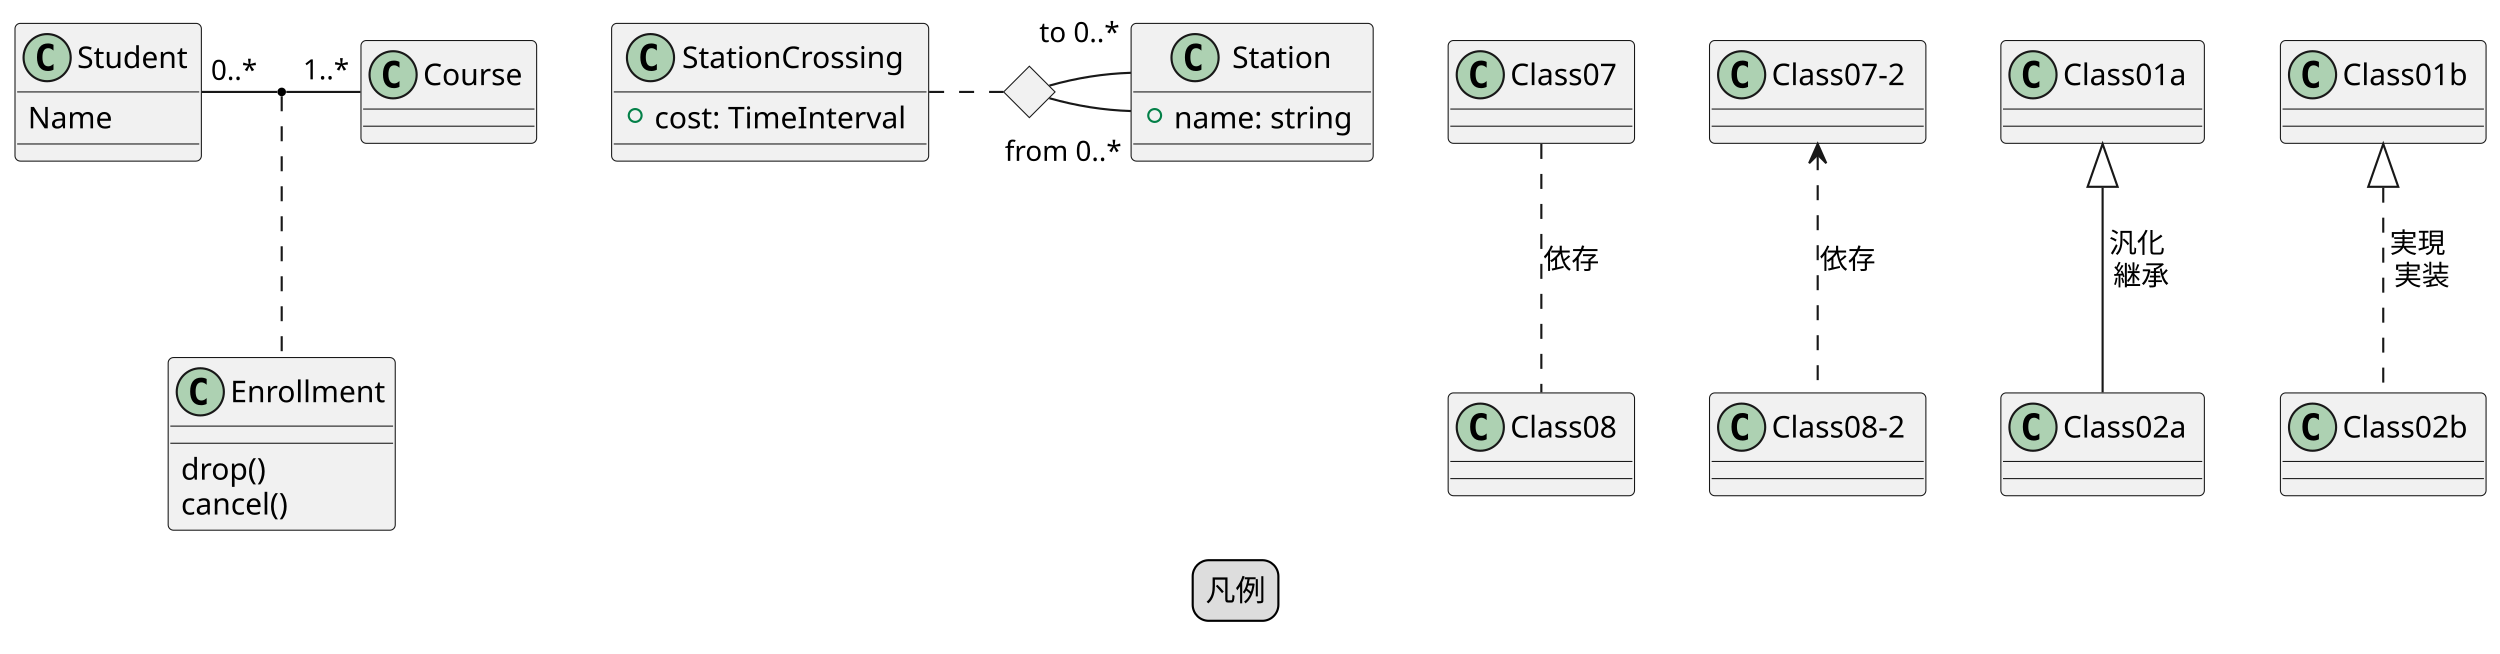
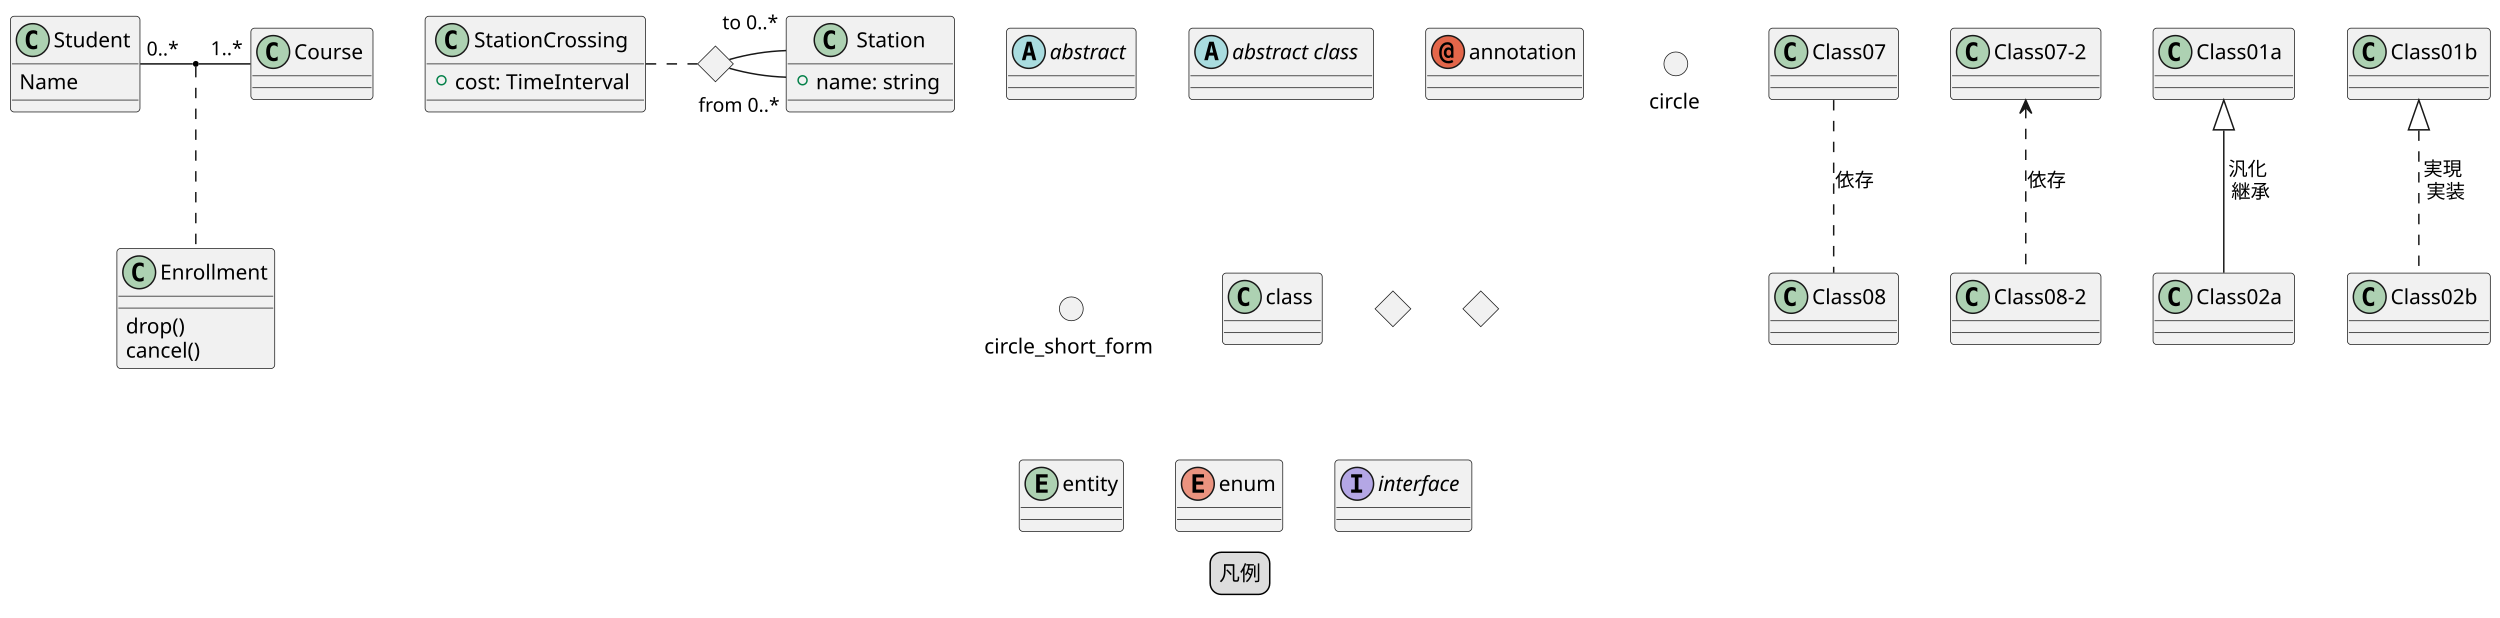
- <svg xmlns="http://www.w3.org/2000/svg" contentStyleType="text/css" height="305px" preserveAspectRatio="none" style="width:1167px;height:305px;background:#FFFFFF;" version="1.1" viewBox="0 0 1167 305" width="1167px" zoomAndPan="magnify">
+ <svg xmlns="http://www.w3.org/2000/svg" contentStyleType="text/css" height="415px" preserveAspectRatio="none" style="width:1679px;height:415px;background:#FFFFFF;" version="1.1" viewBox="0 0 1679 415" width="1679px" zoomAndPan="magnify">
  <defs />
  <g>
-     <g id="elem_Class07">
-       <rect fill="#F1F1F1" height="48" id="Class07" rx="2.5" ry="2.5" style="stroke:#181818;stroke-width:0.5;" width="87" x="676" y="18.909" />
-       <ellipse cx="691" cy="34.909" fill="#ADD1B2" rx="11" ry="11" style="stroke:#181818;stroke-width:1.0;" />
-       <path d="M693.969,40.55 Q693.391,40.847 692.75,40.987 Q692.109,41.144 691.406,41.144 Q688.906,41.144 687.578,39.503 Q686.266,37.847 686.266,34.722 Q686.266,31.597 687.578,29.941 Q688.906,28.284 691.406,28.284 Q692.109,28.284 692.75,28.441 Q693.406,28.597 693.969,28.894 L693.969,31.613 Q693.344,31.034 692.75,30.769 Q692.156,30.488 691.531,30.488 Q690.188,30.488 689.5,31.566 Q688.812,32.628 688.812,34.722 Q688.812,36.816 689.5,37.894 Q690.188,38.956 691.531,38.956 Q692.156,38.956 692.75,38.691 Q693.344,38.409 693.969,37.831 L693.969,40.55 Z " fill="#000000" />
-       <text fill="#000000" font-family="sans-serif" font-size="14" lengthAdjust="spacing" textLength="55" x="705" y="39.756">Class07</text>
+     <g id="elem_abstract">
+       <rect codeLine="5" fill="#F1F1F1" height="48" id="abstract" rx="2.5" ry="2.5" style="stroke:#181818;stroke-width:0.5;" width="87" x="676" y="18.909" />
+       <ellipse cx="691" cy="34.909" fill="#A9DCDF" rx="11" ry="11" style="stroke:#181818;stroke-width:1.0;" />
+       <path d="M691.109,30.253 L689.953,35.331 L692.281,35.331 L691.109,30.253 Z M689.625,28.019 L692.609,28.019 L695.969,40.409 L693.516,40.409 L692.75,37.347 L689.469,37.347 L688.719,40.409 L686.281,40.409 L689.625,28.019 Z " fill="#000000" />
+       <text fill="#000000" font-family="sans-serif" font-size="14" font-style="italic" lengthAdjust="spacing" textLength="55" x="705" y="39.756">abstract</text>
      <line style="stroke:#181818;stroke-width:0.5;" x1="677" x2="762" y1="50.909" y2="50.909" />
      <line style="stroke:#181818;stroke-width:0.5;" x1="677" x2="762" y1="58.909" y2="58.909" />
    </g>
+     <g id="elem_abstract class">
+       <rect codeLine="6" fill="#F1F1F1" height="48" id="abstract class" rx="2.5" ry="2.5" style="stroke:#181818;stroke-width:0.5;" width="124" x="798.5" y="18.909" />
+       <ellipse cx="813.5" cy="34.909" fill="#A9DCDF" rx="11" ry="11" style="stroke:#181818;stroke-width:1.0;" />
+       <path d="M813.609,30.253 L812.453,35.331 L814.781,35.331 L813.609,30.253 Z M812.125,28.019 L815.109,28.019 L818.469,40.409 L816.016,40.409 L815.25,37.347 L811.969,37.347 L811.219,40.409 L808.781,40.409 L812.125,28.019 Z " fill="#000000" />
+       <text fill="#000000" font-family="sans-serif" font-size="14" font-style="italic" lengthAdjust="spacing" textLength="92" x="827.5" y="39.756">abstract class</text>
+       <line style="stroke:#181818;stroke-width:0.5;" x1="799.5" x2="921.5" y1="50.909" y2="50.909" />
+       <line style="stroke:#181818;stroke-width:0.5;" x1="799.5" x2="921.5" y1="58.909" y2="58.909" />
+     </g>
+     <g id="elem_annotation">
+       <rect codeLine="7" fill="#F1F1F1" height="48" id="annotation" rx="2.5" ry="2.5" style="stroke:#181818;stroke-width:0.5;" width="106" x="957.5" y="18.909" />
+       <ellipse cx="972.5" cy="34.909" fill="#E3664A" rx="11" ry="11" style="stroke:#181818;stroke-width:1.0;" />
+       <path d="M974.578,35.378 Q974.578,34.441 974.156,33.909 Q973.734,33.378 972.984,33.378 Q972.25,33.378 971.828,33.909 Q971.422,34.441 971.422,35.378 Q971.422,36.331 971.828,36.862 Q972.25,37.394 972.984,37.394 Q973.734,37.394 974.156,36.862 Q974.578,36.331 974.578,35.378 Z M976.125,38.784 L974.5,38.784 L974.5,38.112 Q974.172,38.55 973.75,38.753 Q973.328,38.956 972.719,38.956 Q971.359,38.956 970.531,37.987 Q969.703,37.003 969.703,35.378 Q969.703,33.784 970.531,32.816 Q971.359,31.831 972.719,31.831 Q973.312,31.831 973.766,32.034 Q974.219,32.237 974.5,32.628 L974.5,32.284 Q974.5,31.159 973.875,30.55 Q973.25,29.925 972.109,29.925 Q970.391,29.925 969.297,31.456 Q968.203,32.972 968.203,35.409 Q968.203,37.956 969.453,39.456 Q970.719,40.956 972.828,40.956 Q973.484,40.956 974.109,40.769 Q974.734,40.581 975.312,40.191 L976.078,41.644 Q975.406,42.097 974.609,42.316 Q973.812,42.55 972.906,42.55 Q970,42.55 968.266,40.612 Q966.547,38.691 966.547,35.409 Q966.547,32.191 968.094,30.269 Q969.656,28.331 972.219,28.331 Q974.016,28.331 975.062,29.425 Q976.125,30.519 976.125,32.394 L976.125,38.784 Z " fill="#000000" />
+       <text fill="#000000" font-family="sans-serif" font-size="14" lengthAdjust="spacing" textLength="74" x="986.5" y="39.756">annotation</text>
+       <line style="stroke:#181818;stroke-width:0.5;" x1="958.5" x2="1062.5" y1="50.909" y2="50.909" />
+       <line style="stroke:#181818;stroke-width:0.5;" x1="958.5" x2="1062.5" y1="58.909" y2="58.909" />
+     </g>
+     <g id="elem_circle">
+       <ellipse cx="1125.5" cy="42.909" fill="#F1F1F1" rx="8" ry="8" style="stroke:#181818;stroke-width:0.5;" />
+       <text fill="#000000" font-family="sans-serif" font-size="14" lengthAdjust="spacing" textLength="36" x="1107.5" y="72.904">circle</text>
+     </g>
+     <g id="elem_circle_short_form">
+       <ellipse cx="719.5" cy="207.409" fill="#F1F1F1" rx="8" ry="8" style="stroke:#181818;stroke-width:0.5;" />
+       <text fill="#000000" font-family="sans-serif" font-size="14" lengthAdjust="spacing" textLength="117" x="661" y="237.405">circle_short_form</text>
+     </g>
+     <g id="elem_class">
+       <rect codeLine="10" fill="#F1F1F1" height="48" id="class" rx="2.5" ry="2.5" style="stroke:#181818;stroke-width:0.5;" width="67" x="821" y="183.409" />
+       <ellipse cx="836" cy="199.409" fill="#ADD1B2" rx="11" ry="11" style="stroke:#181818;stroke-width:1.0;" />
+       <path d="M838.969,205.05 Q838.391,205.347 837.75,205.488 Q837.109,205.644 836.406,205.644 Q833.906,205.644 832.578,204.003 Q831.266,202.347 831.266,199.222 Q831.266,196.097 832.578,194.441 Q833.906,192.784 836.406,192.784 Q837.109,192.784 837.75,192.941 Q838.406,193.097 838.969,193.394 L838.969,196.113 Q838.344,195.534 837.75,195.269 Q837.156,194.988 836.531,194.988 Q835.188,194.988 834.5,196.066 Q833.812,197.128 833.812,199.222 Q833.812,201.316 834.5,202.394 Q835.188,203.456 836.531,203.456 Q837.156,203.456 837.75,203.191 Q838.344,202.909 838.969,202.331 L838.969,205.05 Z " fill="#000000" />
+       <text fill="#000000" font-family="sans-serif" font-size="14" lengthAdjust="spacing" textLength="35" x="850" y="204.256">class</text>
+       <line style="stroke:#181818;stroke-width:0.5;" x1="822" x2="887" y1="215.409" y2="215.409" />
+       <line style="stroke:#181818;stroke-width:0.5;" x1="822" x2="887" y1="223.409" y2="223.409" />
+     </g>
+     <g id="elem_diamond">
+       <polygon fill="#F1F1F1" points="935.5,195.409,947.5,207.409,935.5,219.409,923.5,207.409,935.5,195.409" style="stroke:#181818;stroke-width:0.5;" />
+     </g>
+     <polygon fill="#F1F1F1" points="994.5,195.409,1006.5,207.409,994.5,219.409,982.5,207.409,994.5,195.409" style="stroke:#181818;stroke-width:0.5;" />
+     <g id="elem_entity">
+       <rect codeLine="13" fill="#F1F1F1" height="48" id="entity" rx="2.5" ry="2.5" style="stroke:#181818;stroke-width:0.5;" width="70" x="684.5" y="308.909" />
+       <ellipse cx="699.5" cy="324.909" fill="#ADD1B2" rx="11" ry="11" style="stroke:#181818;stroke-width:1.0;" />
+       <path d="M703.609,330.909 L695.891,330.909 L695.891,318.519 L703.609,318.519 L703.609,320.675 L698.344,320.675 L698.344,323.347 L703.109,323.347 L703.109,325.503 L698.344,325.503 L698.344,328.753 L703.609,328.753 L703.609,330.909 Z " fill="#000000" />
+       <text fill="#000000" font-family="sans-serif" font-size="14" lengthAdjust="spacing" textLength="38" x="713.5" y="329.756">entity</text>
+       <line style="stroke:#181818;stroke-width:0.5;" x1="685.5" x2="753.5" y1="340.909" y2="340.909" />
+       <line style="stroke:#181818;stroke-width:0.5;" x1="685.5" x2="753.5" y1="348.909" y2="348.909" />
+     </g>
+     <g id="elem_enum">
+       <rect codeLine="14" fill="#F1F1F1" height="48" id="enum" rx="2.5" ry="2.5" style="stroke:#181818;stroke-width:0.5;" width="72" x="789.5" y="308.909" />
+       <ellipse cx="804.5" cy="324.909" fill="#EB937F" rx="11" ry="11" style="stroke:#181818;stroke-width:1.0;" />
+       <path d="M808.609,330.909 L800.891,330.909 L800.891,318.519 L808.609,318.519 L808.609,320.675 L803.344,320.675 L803.344,323.347 L808.109,323.347 L808.109,325.503 L803.344,325.503 L803.344,328.753 L808.609,328.753 L808.609,330.909 Z " fill="#000000" />
+       <text fill="#000000" font-family="sans-serif" font-size="14" lengthAdjust="spacing" textLength="40" x="818.5" y="329.756">enum</text>
+       <line style="stroke:#181818;stroke-width:0.5;" x1="790.5" x2="860.5" y1="340.909" y2="340.909" />
+       <line style="stroke:#181818;stroke-width:0.5;" x1="790.5" x2="860.5" y1="348.909" y2="348.909" />
+     </g>
+     <g id="elem_interface">
+       <rect codeLine="15" fill="#F1F1F1" height="48" id="interface" rx="2.5" ry="2.5" style="stroke:#181818;stroke-width:0.5;" width="92" x="896.5" y="308.909" />
+       <ellipse cx="911.5" cy="324.909" fill="#B4A7E5" rx="11" ry="11" style="stroke:#181818;stroke-width:1.0;" />
+       <path d="M907.422,320.675 L907.422,318.519 L914.812,318.519 L914.812,320.675 L912.344,320.675 L912.344,328.753 L914.812,328.753 L914.812,330.909 L907.422,330.909 L907.422,328.753 L909.891,328.753 L909.891,320.675 L907.422,320.675 Z " fill="#000000" />
+       <text fill="#000000" font-family="sans-serif" font-size="14" font-style="italic" lengthAdjust="spacing" textLength="60" x="925.5" y="329.756">interface</text>
+       <line style="stroke:#181818;stroke-width:0.5;" x1="897.5" x2="987.5" y1="340.909" y2="340.909" />
+       <line style="stroke:#181818;stroke-width:0.5;" x1="897.5" x2="987.5" y1="348.909" y2="348.909" />
+     </g>
+     <g id="elem_Class07">
+       <rect fill="#F1F1F1" height="48" id="Class07" rx="2.5" ry="2.5" style="stroke:#181818;stroke-width:0.5;" width="87" x="1188" y="18.909" />
+       <ellipse cx="1203" cy="34.909" fill="#ADD1B2" rx="11" ry="11" style="stroke:#181818;stroke-width:1.0;" />
+       <path d="M1205.969,40.55 Q1205.391,40.847 1204.75,40.987 Q1204.109,41.144 1203.406,41.144 Q1200.906,41.144 1199.578,39.503 Q1198.266,37.847 1198.266,34.722 Q1198.266,31.597 1199.578,29.941 Q1200.906,28.284 1203.406,28.284 Q1204.109,28.284 1204.75,28.441 Q1205.406,28.597 1205.969,28.894 L1205.969,31.613 Q1205.344,31.034 1204.75,30.769 Q1204.156,30.488 1203.531,30.488 Q1202.188,30.488 1201.5,31.566 Q1200.812,32.628 1200.812,34.722 Q1200.812,36.816 1201.5,37.894 Q1202.188,38.956 1203.531,38.956 Q1204.156,38.956 1204.75,38.691 Q1205.344,38.409 1205.969,37.831 L1205.969,40.55 Z " fill="#000000" />
+       <text fill="#000000" font-family="sans-serif" font-size="14" lengthAdjust="spacing" textLength="55" x="1217" y="39.756">Class07</text>
+       <line style="stroke:#181818;stroke-width:0.5;" x1="1189" x2="1274" y1="50.909" y2="50.909" />
+       <line style="stroke:#181818;stroke-width:0.5;" x1="1189" x2="1274" y1="58.909" y2="58.909" />
+     </g>
    <g id="elem_Class08">
-       <rect fill="#F1F1F1" height="48" id="Class08" rx="2.5" ry="2.5" style="stroke:#181818;stroke-width:0.5;" width="87" x="676" y="183.409" />
-       <ellipse cx="691" cy="199.409" fill="#ADD1B2" rx="11" ry="11" style="stroke:#181818;stroke-width:1.0;" />
-       <path d="M693.969,205.05 Q693.391,205.347 692.75,205.488 Q692.109,205.644 691.406,205.644 Q688.906,205.644 687.578,204.003 Q686.266,202.347 686.266,199.222 Q686.266,196.097 687.578,194.441 Q688.906,192.784 691.406,192.784 Q692.109,192.784 692.75,192.941 Q693.406,193.097 693.969,193.394 L693.969,196.113 Q693.344,195.534 692.75,195.269 Q692.156,194.988 691.531,194.988 Q690.188,194.988 689.5,196.066 Q688.812,197.128 688.812,199.222 Q688.812,201.316 689.5,202.394 Q690.188,203.456 691.531,203.456 Q692.156,203.456 692.75,203.191 Q693.344,202.909 693.969,202.331 L693.969,205.05 Z " fill="#000000" />
-       <text fill="#000000" font-family="sans-serif" font-size="14" lengthAdjust="spacing" textLength="55" x="705" y="204.256">Class08</text>
-       <line style="stroke:#181818;stroke-width:0.5;" x1="677" x2="762" y1="215.409" y2="215.409" />
-       <line style="stroke:#181818;stroke-width:0.5;" x1="677" x2="762" y1="223.409" y2="223.409" />
+       <rect fill="#F1F1F1" height="48" id="Class08" rx="2.5" ry="2.5" style="stroke:#181818;stroke-width:0.5;" width="87" x="1188" y="183.409" />
+       <ellipse cx="1203" cy="199.409" fill="#ADD1B2" rx="11" ry="11" style="stroke:#181818;stroke-width:1.0;" />
+       <path d="M1205.969,205.05 Q1205.391,205.347 1204.75,205.488 Q1204.109,205.644 1203.406,205.644 Q1200.906,205.644 1199.578,204.003 Q1198.266,202.347 1198.266,199.222 Q1198.266,196.097 1199.578,194.441 Q1200.906,192.784 1203.406,192.784 Q1204.109,192.784 1204.75,192.941 Q1205.406,193.097 1205.969,193.394 L1205.969,196.113 Q1205.344,195.534 1204.75,195.269 Q1204.156,194.988 1203.531,194.988 Q1202.188,194.988 1201.5,196.066 Q1200.812,197.128 1200.812,199.222 Q1200.812,201.316 1201.5,202.394 Q1202.188,203.456 1203.531,203.456 Q1204.156,203.456 1204.75,203.191 Q1205.344,202.909 1205.969,202.331 L1205.969,205.05 Z " fill="#000000" />
+       <text fill="#000000" font-family="sans-serif" font-size="14" lengthAdjust="spacing" textLength="55" x="1217" y="204.256">Class08</text>
+       <line style="stroke:#181818;stroke-width:0.5;" x1="1189" x2="1274" y1="215.409" y2="215.409" />
+       <line style="stroke:#181818;stroke-width:0.5;" x1="1189" x2="1274" y1="223.409" y2="223.409" />
    </g>
    <g id="elem_Class07-2">
-       <rect fill="#F1F1F1" height="48" id="Class07-2" rx="2.5" ry="2.5" style="stroke:#181818;stroke-width:0.5;" width="101" x="798" y="18.909" />
-       <ellipse cx="813" cy="34.909" fill="#ADD1B2" rx="11" ry="11" style="stroke:#181818;stroke-width:1.0;" />
-       <path d="M815.969,40.55 Q815.391,40.847 814.75,40.987 Q814.109,41.144 813.406,41.144 Q810.906,41.144 809.578,39.503 Q808.266,37.847 808.266,34.722 Q808.266,31.597 809.578,29.941 Q810.906,28.284 813.406,28.284 Q814.109,28.284 814.75,28.441 Q815.406,28.597 815.969,28.894 L815.969,31.613 Q815.344,31.034 814.75,30.769 Q814.156,30.488 813.531,30.488 Q812.188,30.488 811.5,31.566 Q810.812,32.628 810.812,34.722 Q810.812,36.816 811.5,37.894 Q812.188,38.956 813.531,38.956 Q814.156,38.956 814.75,38.691 Q815.344,38.409 815.969,37.831 L815.969,40.55 Z " fill="#000000" />
-       <text fill="#000000" font-family="sans-serif" font-size="14" lengthAdjust="spacing" textLength="69" x="827" y="39.756">Class07-2</text>
-       <line style="stroke:#181818;stroke-width:0.5;" x1="799" x2="898" y1="50.909" y2="50.909" />
-       <line style="stroke:#181818;stroke-width:0.5;" x1="799" x2="898" y1="58.909" y2="58.909" />
+       <rect fill="#F1F1F1" height="48" id="Class07-2" rx="2.5" ry="2.5" style="stroke:#181818;stroke-width:0.5;" width="101" x="1310" y="18.909" />
+       <ellipse cx="1325" cy="34.909" fill="#ADD1B2" rx="11" ry="11" style="stroke:#181818;stroke-width:1.0;" />
+       <path d="M1327.969,40.55 Q1327.391,40.847 1326.75,40.987 Q1326.109,41.144 1325.406,41.144 Q1322.906,41.144 1321.578,39.503 Q1320.266,37.847 1320.266,34.722 Q1320.266,31.597 1321.578,29.941 Q1322.906,28.284 1325.406,28.284 Q1326.109,28.284 1326.75,28.441 Q1327.406,28.597 1327.969,28.894 L1327.969,31.613 Q1327.344,31.034 1326.75,30.769 Q1326.156,30.488 1325.531,30.488 Q1324.188,30.488 1323.5,31.566 Q1322.812,32.628 1322.812,34.722 Q1322.812,36.816 1323.5,37.894 Q1324.188,38.956 1325.531,38.956 Q1326.156,38.956 1326.75,38.691 Q1327.344,38.409 1327.969,37.831 L1327.969,40.55 Z " fill="#000000" />
+       <text fill="#000000" font-family="sans-serif" font-size="14" lengthAdjust="spacing" textLength="69" x="1339" y="39.756">Class07-2</text>
+       <line style="stroke:#181818;stroke-width:0.5;" x1="1311" x2="1410" y1="50.909" y2="50.909" />
+       <line style="stroke:#181818;stroke-width:0.5;" x1="1311" x2="1410" y1="58.909" y2="58.909" />
    </g>
    <g id="elem_Class08-2">
-       <rect fill="#F1F1F1" height="48" id="Class08-2" rx="2.5" ry="2.5" style="stroke:#181818;stroke-width:0.5;" width="101" x="798" y="183.409" />
-       <ellipse cx="813" cy="199.409" fill="#ADD1B2" rx="11" ry="11" style="stroke:#181818;stroke-width:1.0;" />
-       <path d="M815.969,205.05 Q815.391,205.347 814.75,205.488 Q814.109,205.644 813.406,205.644 Q810.906,205.644 809.578,204.003 Q808.266,202.347 808.266,199.222 Q808.266,196.097 809.578,194.441 Q810.906,192.784 813.406,192.784 Q814.109,192.784 814.75,192.941 Q815.406,193.097 815.969,193.394 L815.969,196.113 Q815.344,195.534 814.75,195.269 Q814.156,194.988 813.531,194.988 Q812.188,194.988 811.5,196.066 Q810.812,197.128 810.812,199.222 Q810.812,201.316 811.5,202.394 Q812.188,203.456 813.531,203.456 Q814.156,203.456 814.75,203.191 Q815.344,202.909 815.969,202.331 L815.969,205.05 Z " fill="#000000" />
-       <text fill="#000000" font-family="sans-serif" font-size="14" lengthAdjust="spacing" textLength="69" x="827" y="204.256">Class08-2</text>
-       <line style="stroke:#181818;stroke-width:0.5;" x1="799" x2="898" y1="215.409" y2="215.409" />
-       <line style="stroke:#181818;stroke-width:0.5;" x1="799" x2="898" y1="223.409" y2="223.409" />
+       <rect fill="#F1F1F1" height="48" id="Class08-2" rx="2.5" ry="2.5" style="stroke:#181818;stroke-width:0.5;" width="101" x="1310" y="183.409" />
+       <ellipse cx="1325" cy="199.409" fill="#ADD1B2" rx="11" ry="11" style="stroke:#181818;stroke-width:1.0;" />
+       <path d="M1327.969,205.05 Q1327.391,205.347 1326.75,205.488 Q1326.109,205.644 1325.406,205.644 Q1322.906,205.644 1321.578,204.003 Q1320.266,202.347 1320.266,199.222 Q1320.266,196.097 1321.578,194.441 Q1322.906,192.784 1325.406,192.784 Q1326.109,192.784 1326.75,192.941 Q1327.406,193.097 1327.969,193.394 L1327.969,196.113 Q1327.344,195.534 1326.75,195.269 Q1326.156,194.988 1325.531,194.988 Q1324.188,194.988 1323.5,196.066 Q1322.812,197.128 1322.812,199.222 Q1322.812,201.316 1323.5,202.394 Q1324.188,203.456 1325.531,203.456 Q1326.156,203.456 1326.75,203.191 Q1327.344,202.909 1327.969,202.331 L1327.969,205.05 Z " fill="#000000" />
+       <text fill="#000000" font-family="sans-serif" font-size="14" lengthAdjust="spacing" textLength="69" x="1339" y="204.256">Class08-2</text>
+       <line style="stroke:#181818;stroke-width:0.5;" x1="1311" x2="1410" y1="215.409" y2="215.409" />
+       <line style="stroke:#181818;stroke-width:0.5;" x1="1311" x2="1410" y1="223.409" y2="223.409" />
    </g>
    <g id="elem_Class01a">
-       <rect fill="#F1F1F1" height="48" id="Class01a" rx="2.5" ry="2.5" style="stroke:#181818;stroke-width:0.5;" width="95" x="934" y="18.909" />
-       <ellipse cx="949" cy="34.909" fill="#ADD1B2" rx="11" ry="11" style="stroke:#181818;stroke-width:1.0;" />
-       <path d="M951.969,40.55 Q951.391,40.847 950.75,40.987 Q950.109,41.144 949.406,41.144 Q946.906,41.144 945.578,39.503 Q944.266,37.847 944.266,34.722 Q944.266,31.597 945.578,29.941 Q946.906,28.284 949.406,28.284 Q950.109,28.284 950.75,28.441 Q951.406,28.597 951.969,28.894 L951.969,31.613 Q951.344,31.034 950.75,30.769 Q950.156,30.488 949.531,30.488 Q948.188,30.488 947.5,31.566 Q946.812,32.628 946.812,34.722 Q946.812,36.816 947.5,37.894 Q948.188,38.956 949.531,38.956 Q950.156,38.956 950.75,38.691 Q951.344,38.409 951.969,37.831 L951.969,40.55 Z " fill="#000000" />
-       <text fill="#000000" font-family="sans-serif" font-size="14" lengthAdjust="spacing" textLength="63" x="963" y="39.756">Class01a</text>
-       <line style="stroke:#181818;stroke-width:0.5;" x1="935" x2="1028" y1="50.909" y2="50.909" />
-       <line style="stroke:#181818;stroke-width:0.5;" x1="935" x2="1028" y1="58.909" y2="58.909" />
+       <rect fill="#F1F1F1" height="48" id="Class01a" rx="2.5" ry="2.5" style="stroke:#181818;stroke-width:0.5;" width="95" x="1446" y="18.909" />
+       <ellipse cx="1461" cy="34.909" fill="#ADD1B2" rx="11" ry="11" style="stroke:#181818;stroke-width:1.0;" />
+       <path d="M1463.969,40.55 Q1463.391,40.847 1462.75,40.987 Q1462.109,41.144 1461.406,41.144 Q1458.906,41.144 1457.578,39.503 Q1456.266,37.847 1456.266,34.722 Q1456.266,31.597 1457.578,29.941 Q1458.906,28.284 1461.406,28.284 Q1462.109,28.284 1462.75,28.441 Q1463.406,28.597 1463.969,28.894 L1463.969,31.613 Q1463.344,31.034 1462.75,30.769 Q1462.156,30.488 1461.531,30.488 Q1460.188,30.488 1459.5,31.566 Q1458.812,32.628 1458.812,34.722 Q1458.812,36.816 1459.5,37.894 Q1460.188,38.956 1461.531,38.956 Q1462.156,38.956 1462.75,38.691 Q1463.344,38.409 1463.969,37.831 L1463.969,40.55 Z " fill="#000000" />
+       <text fill="#000000" font-family="sans-serif" font-size="14" lengthAdjust="spacing" textLength="63" x="1475" y="39.756">Class01a</text>
+       <line style="stroke:#181818;stroke-width:0.5;" x1="1447" x2="1540" y1="50.909" y2="50.909" />
+       <line style="stroke:#181818;stroke-width:0.5;" x1="1447" x2="1540" y1="58.909" y2="58.909" />
    </g>
    <g id="elem_Class02a">
-       <rect fill="#F1F1F1" height="48" id="Class02a" rx="2.5" ry="2.5" style="stroke:#181818;stroke-width:0.5;" width="95" x="934" y="183.409" />
-       <ellipse cx="949" cy="199.409" fill="#ADD1B2" rx="11" ry="11" style="stroke:#181818;stroke-width:1.0;" />
-       <path d="M951.969,205.05 Q951.391,205.347 950.75,205.488 Q950.109,205.644 949.406,205.644 Q946.906,205.644 945.578,204.003 Q944.266,202.347 944.266,199.222 Q944.266,196.097 945.578,194.441 Q946.906,192.784 949.406,192.784 Q950.109,192.784 950.75,192.941 Q951.406,193.097 951.969,193.394 L951.969,196.113 Q951.344,195.534 950.75,195.269 Q950.156,194.988 949.531,194.988 Q948.188,194.988 947.5,196.066 Q946.812,197.128 946.812,199.222 Q946.812,201.316 947.5,202.394 Q948.188,203.456 949.531,203.456 Q950.156,203.456 950.75,203.191 Q951.344,202.909 951.969,202.331 L951.969,205.05 Z " fill="#000000" />
-       <text fill="#000000" font-family="sans-serif" font-size="14" lengthAdjust="spacing" textLength="63" x="963" y="204.256">Class02a</text>
-       <line style="stroke:#181818;stroke-width:0.5;" x1="935" x2="1028" y1="215.409" y2="215.409" />
-       <line style="stroke:#181818;stroke-width:0.5;" x1="935" x2="1028" y1="223.409" y2="223.409" />
+       <rect fill="#F1F1F1" height="48" id="Class02a" rx="2.5" ry="2.5" style="stroke:#181818;stroke-width:0.5;" width="95" x="1446" y="183.409" />
+       <ellipse cx="1461" cy="199.409" fill="#ADD1B2" rx="11" ry="11" style="stroke:#181818;stroke-width:1.0;" />
+       <path d="M1463.969,205.05 Q1463.391,205.347 1462.75,205.488 Q1462.109,205.644 1461.406,205.644 Q1458.906,205.644 1457.578,204.003 Q1456.266,202.347 1456.266,199.222 Q1456.266,196.097 1457.578,194.441 Q1458.906,192.784 1461.406,192.784 Q1462.109,192.784 1462.75,192.941 Q1463.406,193.097 1463.969,193.394 L1463.969,196.113 Q1463.344,195.534 1462.75,195.269 Q1462.156,194.988 1461.531,194.988 Q1460.188,194.988 1459.5,196.066 Q1458.812,197.128 1458.812,199.222 Q1458.812,201.316 1459.5,202.394 Q1460.188,203.456 1461.531,203.456 Q1462.156,203.456 1462.75,203.191 Q1463.344,202.909 1463.969,202.331 L1463.969,205.05 Z " fill="#000000" />
+       <text fill="#000000" font-family="sans-serif" font-size="14" lengthAdjust="spacing" textLength="63" x="1475" y="204.256">Class02a</text>
+       <line style="stroke:#181818;stroke-width:0.5;" x1="1447" x2="1540" y1="215.409" y2="215.409" />
+       <line style="stroke:#181818;stroke-width:0.5;" x1="1447" x2="1540" y1="223.409" y2="223.409" />
    </g>
    <g id="elem_Class01b">
-       <rect fill="#F1F1F1" height="48" id="Class01b" rx="2.5" ry="2.5" style="stroke:#181818;stroke-width:0.5;" width="96" x="1064.5" y="18.909" />
-       <ellipse cx="1079.5" cy="34.909" fill="#ADD1B2" rx="11" ry="11" style="stroke:#181818;stroke-width:1.0;" />
-       <path d="M1082.469,40.55 Q1081.891,40.847 1081.25,40.987 Q1080.609,41.144 1079.906,41.144 Q1077.406,41.144 1076.078,39.503 Q1074.766,37.847 1074.766,34.722 Q1074.766,31.597 1076.078,29.941 Q1077.406,28.284 1079.906,28.284 Q1080.609,28.284 1081.25,28.441 Q1081.906,28.597 1082.469,28.894 L1082.469,31.613 Q1081.844,31.034 1081.25,30.769 Q1080.656,30.488 1080.031,30.488 Q1078.688,30.488 1078,31.566 Q1077.312,32.628 1077.312,34.722 Q1077.312,36.816 1078,37.894 Q1078.688,38.956 1080.031,38.956 Q1080.656,38.956 1081.25,38.691 Q1081.844,38.409 1082.469,37.831 L1082.469,40.55 Z " fill="#000000" />
-       <text fill="#000000" font-family="sans-serif" font-size="14" lengthAdjust="spacing" textLength="64" x="1093.5" y="39.756">Class01b</text>
-       <line style="stroke:#181818;stroke-width:0.5;" x1="1065.5" x2="1159.5" y1="50.909" y2="50.909" />
-       <line style="stroke:#181818;stroke-width:0.5;" x1="1065.5" x2="1159.5" y1="58.909" y2="58.909" />
+       <rect fill="#F1F1F1" height="48" id="Class01b" rx="2.5" ry="2.5" style="stroke:#181818;stroke-width:0.5;" width="96" x="1576.5" y="18.909" />
+       <ellipse cx="1591.5" cy="34.909" fill="#ADD1B2" rx="11" ry="11" style="stroke:#181818;stroke-width:1.0;" />
+       <path d="M1594.469,40.55 Q1593.891,40.847 1593.25,40.987 Q1592.609,41.144 1591.906,41.144 Q1589.406,41.144 1588.078,39.503 Q1586.766,37.847 1586.766,34.722 Q1586.766,31.597 1588.078,29.941 Q1589.406,28.284 1591.906,28.284 Q1592.609,28.284 1593.25,28.441 Q1593.906,28.597 1594.469,28.894 L1594.469,31.613 Q1593.844,31.034 1593.25,30.769 Q1592.656,30.488 1592.031,30.488 Q1590.688,30.488 1590,31.566 Q1589.312,32.628 1589.312,34.722 Q1589.312,36.816 1590,37.894 Q1590.688,38.956 1592.031,38.956 Q1592.656,38.956 1593.25,38.691 Q1593.844,38.409 1594.469,37.831 L1594.469,40.55 Z " fill="#000000" />
+       <text fill="#000000" font-family="sans-serif" font-size="14" lengthAdjust="spacing" textLength="64" x="1605.5" y="39.756">Class01b</text>
+       <line style="stroke:#181818;stroke-width:0.5;" x1="1577.5" x2="1671.5" y1="50.909" y2="50.909" />
+       <line style="stroke:#181818;stroke-width:0.5;" x1="1577.5" x2="1671.5" y1="58.909" y2="58.909" />
    </g>
    <g id="elem_Class02b">
-       <rect fill="#F1F1F1" height="48" id="Class02b" rx="2.5" ry="2.5" style="stroke:#181818;stroke-width:0.5;" width="96" x="1064.5" y="183.409" />
-       <ellipse cx="1079.5" cy="199.409" fill="#ADD1B2" rx="11" ry="11" style="stroke:#181818;stroke-width:1.0;" />
-       <path d="M1082.469,205.05 Q1081.891,205.347 1081.25,205.488 Q1080.609,205.644 1079.906,205.644 Q1077.406,205.644 1076.078,204.003 Q1074.766,202.347 1074.766,199.222 Q1074.766,196.097 1076.078,194.441 Q1077.406,192.784 1079.906,192.784 Q1080.609,192.784 1081.25,192.941 Q1081.906,193.097 1082.469,193.394 L1082.469,196.113 Q1081.844,195.534 1081.25,195.269 Q1080.656,194.988 1080.031,194.988 Q1078.688,194.988 1078,196.066 Q1077.312,197.128 1077.312,199.222 Q1077.312,201.316 1078,202.394 Q1078.688,203.456 1080.031,203.456 Q1080.656,203.456 1081.25,203.191 Q1081.844,202.909 1082.469,202.331 L1082.469,205.05 Z " fill="#000000" />
-       <text fill="#000000" font-family="sans-serif" font-size="14" lengthAdjust="spacing" textLength="64" x="1093.5" y="204.256">Class02b</text>
-       <line style="stroke:#181818;stroke-width:0.5;" x1="1065.5" x2="1159.5" y1="215.409" y2="215.409" />
-       <line style="stroke:#181818;stroke-width:0.5;" x1="1065.5" x2="1159.5" y1="223.409" y2="223.409" />
+       <rect fill="#F1F1F1" height="48" id="Class02b" rx="2.5" ry="2.5" style="stroke:#181818;stroke-width:0.5;" width="96" x="1576.5" y="183.409" />
+       <ellipse cx="1591.5" cy="199.409" fill="#ADD1B2" rx="11" ry="11" style="stroke:#181818;stroke-width:1.0;" />
+       <path d="M1594.469,205.05 Q1593.891,205.347 1593.25,205.488 Q1592.609,205.644 1591.906,205.644 Q1589.406,205.644 1588.078,204.003 Q1586.766,202.347 1586.766,199.222 Q1586.766,196.097 1588.078,194.441 Q1589.406,192.784 1591.906,192.784 Q1592.609,192.784 1593.25,192.941 Q1593.906,193.097 1594.469,193.394 L1594.469,196.113 Q1593.844,195.534 1593.25,195.269 Q1592.656,194.988 1592.031,194.988 Q1590.688,194.988 1590,196.066 Q1589.312,197.128 1589.312,199.222 Q1589.312,201.316 1590,202.394 Q1590.688,203.456 1592.031,203.456 Q1592.656,203.456 1593.25,203.191 Q1593.844,202.909 1594.469,202.331 L1594.469,205.05 Z " fill="#000000" />
+       <text fill="#000000" font-family="sans-serif" font-size="14" lengthAdjust="spacing" textLength="64" x="1605.5" y="204.256">Class02b</text>
+       <line style="stroke:#181818;stroke-width:0.5;" x1="1577.5" x2="1671.5" y1="215.409" y2="215.409" />
+       <line style="stroke:#181818;stroke-width:0.5;" x1="1577.5" x2="1671.5" y1="223.409" y2="223.409" />
    </g>
    <g id="elem_Student">
-       <rect codeLine="12" fill="#F1F1F1" height="64.297" id="Student" rx="2.5" ry="2.5" style="stroke:#181818;stroke-width:0.5;" width="87" x="7" y="10.909" />
+       <rect codeLine="23" fill="#F1F1F1" height="64.297" id="Student" rx="2.5" ry="2.5" style="stroke:#181818;stroke-width:0.5;" width="87" x="7" y="10.909" />
      <ellipse cx="22" cy="26.909" fill="#ADD1B2" rx="11" ry="11" style="stroke:#181818;stroke-width:1.0;" />
      <path d="M24.969,32.55 Q24.391,32.847 23.75,32.987 Q23.109,33.144 22.406,33.144 Q19.906,33.144 18.578,31.503 Q17.266,29.847 17.266,26.722 Q17.266,23.597 18.578,21.941 Q19.906,20.284 22.406,20.284 Q23.109,20.284 23.75,20.441 Q24.406,20.597 24.969,20.894 L24.969,23.613 Q24.344,23.034 23.75,22.769 Q23.156,22.488 22.531,22.488 Q21.188,22.488 20.5,23.566 Q19.812,24.628 19.812,26.722 Q19.812,28.816 20.5,29.894 Q21.188,30.956 22.531,30.956 Q23.156,30.956 23.75,30.691 Q24.344,30.409 24.969,29.831 L24.969,32.55 Z " fill="#000000" />
      <text fill="#000000" font-family="sans-serif" font-size="14" lengthAdjust="spacing" textLength="55" x="36" y="31.756">Student</text>
      <line style="stroke:#181818;stroke-width:0.5;" x1="8" x2="93" y1="42.909" y2="42.909" />
      <text fill="#000000" font-family="sans-serif" font-size="14" lengthAdjust="spacing" textLength="40" x="13" y="59.904">Name</text>
      <line style="stroke:#181818;stroke-width:0.5;" x1="8" x2="93" y1="67.206" y2="67.206" />
    </g>
    <g id="elem_Course">
      <rect fill="#F1F1F1" height="48" id="Course" rx="2.5" ry="2.5" style="stroke:#181818;stroke-width:0.5;" width="82" x="168.5" y="18.909" />
      <ellipse cx="183.5" cy="34.909" fill="#ADD1B2" rx="11" ry="11" style="stroke:#181818;stroke-width:1.0;" />
      <path d="M186.469,40.55 Q185.891,40.847 185.25,40.987 Q184.609,41.144 183.906,41.144 Q181.406,41.144 180.078,39.503 Q178.766,37.847 178.766,34.722 Q178.766,31.597 180.078,29.941 Q181.406,28.284 183.906,28.284 Q184.609,28.284 185.25,28.441 Q185.906,28.597 186.469,28.894 L186.469,31.613 Q185.844,31.034 185.25,30.769 Q184.656,30.488 184.031,30.488 Q182.688,30.488 182,31.566 Q181.312,32.628 181.312,34.722 Q181.312,36.816 182,37.894 Q182.688,38.956 184.031,38.956 Q184.656,38.956 185.25,38.691 Q185.844,38.409 186.469,37.831 L186.469,40.55 Z " fill="#000000" />
      <text fill="#000000" font-family="sans-serif" font-size="14" lengthAdjust="spacing" textLength="50" x="197.5" y="39.756">Course</text>
      <line style="stroke:#181818;stroke-width:0.5;" x1="169.5" x2="249.5" y1="50.909" y2="50.909" />
      <line style="stroke:#181818;stroke-width:0.5;" x1="169.5" x2="249.5" y1="58.909" y2="58.909" />
    </g>
    <g id="elem_Enrollment">
-       <rect codeLine="17" fill="#F1F1F1" height="80.594" id="Enrollment" rx="2.5" ry="2.5" style="stroke:#181818;stroke-width:0.5;" width="106" x="78.5" y="166.909" />
+       <rect codeLine="28" fill="#F1F1F1" height="80.594" id="Enrollment" rx="2.5" ry="2.5" style="stroke:#181818;stroke-width:0.5;" width="106" x="78.5" y="166.909" />
      <ellipse cx="93.5" cy="182.909" fill="#ADD1B2" rx="11" ry="11" style="stroke:#181818;stroke-width:1.0;" />
      <path d="M96.469,188.55 Q95.891,188.847 95.25,188.988 Q94.609,189.144 93.906,189.144 Q91.406,189.144 90.078,187.503 Q88.766,185.847 88.766,182.722 Q88.766,179.597 90.078,177.941 Q91.406,176.284 93.906,176.284 Q94.609,176.284 95.25,176.441 Q95.906,176.597 96.469,176.894 L96.469,179.613 Q95.844,179.034 95.25,178.769 Q94.656,178.488 94.031,178.488 Q92.688,178.488 92,179.566 Q91.312,180.628 91.312,182.722 Q91.312,184.816 92,185.894 Q92.688,186.956 94.031,186.956 Q94.656,186.956 95.25,186.691 Q95.844,186.409 96.469,185.831 L96.469,188.55 Z " fill="#000000" />
      <text fill="#000000" font-family="sans-serif" font-size="14" lengthAdjust="spacing" textLength="74" x="107.5" y="187.756">Enrollment</text>
      <line style="stroke:#181818;stroke-width:0.5;" x1="79.5" x2="183.5" y1="198.909" y2="198.909" />
      <line style="stroke:#181818;stroke-width:0.5;" x1="79.5" x2="183.5" y1="206.909" y2="206.909" />
      <text fill="#000000" font-family="sans-serif" font-size="14" lengthAdjust="spacing" textLength="42" x="84.5" y="223.905">drop()</text>
      <text fill="#000000" font-family="sans-serif" font-size="14" lengthAdjust="spacing" textLength="55" x="84.5" y="240.201">cancel()</text>
    </g>
    <ellipse cx="131.5" cy="42.909" fill="#000000" rx="2" ry="2" style="stroke:none;stroke-width:1.0;" />
    <g id="elem_Station">
-       <rect codeLine="22" fill="#F1F1F1" height="64.297" id="Station" rx="2.5" ry="2.5" style="stroke:#181818;stroke-width:0.5;" width="113" x="528" y="10.909" />
+       <rect codeLine="33" fill="#F1F1F1" height="64.297" id="Station" rx="2.5" ry="2.5" style="stroke:#181818;stroke-width:0.5;" width="113" x="528" y="10.909" />
      <ellipse cx="557.85" cy="26.909" fill="#ADD1B2" rx="11" ry="11" style="stroke:#181818;stroke-width:1.0;" />
      <path d="M560.819,32.55 Q560.241,32.847 559.6,32.987 Q558.959,33.144 558.256,33.144 Q555.756,33.144 554.428,31.503 Q553.116,29.847 553.116,26.722 Q553.116,23.597 554.428,21.941 Q555.756,20.284 558.256,20.284 Q558.959,20.284 559.6,20.441 Q560.256,20.597 560.819,20.894 L560.819,23.613 Q560.194,23.034 559.6,22.769 Q559.006,22.488 558.381,22.488 Q557.038,22.488 556.35,23.566 Q555.663,24.628 555.663,26.722 Q555.663,28.816 556.35,29.894 Q557.038,30.956 558.381,30.956 Q559.006,30.956 559.6,30.691 Q560.194,30.409 560.819,29.831 L560.819,32.55 Z " fill="#000000" />
      <text fill="#000000" font-family="sans-serif" font-size="14" lengthAdjust="spacing" textLength="48" x="575.15" y="31.756">Station</text>
      <line style="stroke:#181818;stroke-width:0.5;" x1="529" x2="640" y1="42.909" y2="42.909" />
      <ellipse cx="539" cy="53.909" fill="none" rx="3" ry="3" style="stroke:#038048;stroke-width:1.0;" />
      <text fill="#000000" font-family="sans-serif" font-size="14" lengthAdjust="spacing" textLength="87" x="548" y="59.904">name: string</text>
      <line style="stroke:#181818;stroke-width:0.5;" x1="529" x2="640" y1="67.206" y2="67.206" />
    </g>
    <g id="elem_StationCrossing">
-       <rect codeLine="25" fill="#F1F1F1" height="64.297" id="StationCrossing" rx="2.5" ry="2.5" style="stroke:#181818;stroke-width:0.5;" width="148" x="285.5" y="10.909" />
+       <rect codeLine="36" fill="#F1F1F1" height="64.297" id="StationCrossing" rx="2.5" ry="2.5" style="stroke:#181818;stroke-width:0.5;" width="148" x="285.5" y="10.909" />
      <ellipse cx="303.65" cy="26.909" fill="#ADD1B2" rx="11" ry="11" style="stroke:#181818;stroke-width:1.0;" />
      <path d="M306.619,32.55 Q306.041,32.847 305.4,32.987 Q304.759,33.144 304.056,33.144 Q301.556,33.144 300.228,31.503 Q298.916,29.847 298.916,26.722 Q298.916,23.597 300.228,21.941 Q301.556,20.284 304.056,20.284 Q304.759,20.284 305.4,20.441 Q306.056,20.597 306.619,20.894 L306.619,23.613 Q305.994,23.034 305.4,22.769 Q304.806,22.488 304.181,22.488 Q302.837,22.488 302.15,23.566 Q301.462,24.628 301.462,26.722 Q301.462,28.816 302.15,29.894 Q302.837,30.956 304.181,30.956 Q304.806,30.956 305.4,30.691 Q305.994,30.409 306.619,29.831 L306.619,32.55 Z " fill="#000000" />
      <text fill="#000000" font-family="sans-serif" font-size="14" lengthAdjust="spacing" textLength="109" x="318.35" y="31.756">StationCrossing</text>
      <line style="stroke:#181818;stroke-width:0.5;" x1="286.5" x2="432.5" y1="42.909" y2="42.909" />
      <ellipse cx="296.5" cy="53.909" fill="none" rx="3" ry="3" style="stroke:#038048;stroke-width:1.0;" />
      <text fill="#000000" font-family="sans-serif" font-size="14" lengthAdjust="spacing" textLength="122" x="305.5" y="59.904">cost: TimeInterval</text>
      <line style="stroke:#181818;stroke-width:0.5;" x1="286.5" x2="432.5" y1="67.206" y2="67.206" />
    </g>
    <polygon fill="#F1F1F1" points="480.5,30.909,492.5,42.909,480.5,54.909,468.5,42.909,480.5,30.909" style="stroke:#181818;stroke-width:0.5;" />
    <g id="link_Class07_Class08">
-       <path codeLine="7" d="M719.5,67.189 C719.5,98.079 719.5,152.299 719.5,183.169 " fill="none" id="Class07-Class08" style="stroke:#181818;stroke-width:1.0;stroke-dasharray:7.0,7.0;" />
-       <text fill="#000000" font-family="sans-serif" font-size="13" lengthAdjust="spacing" textLength="26" x="720.5" y="125.476">依存</text>
+       <path codeLine="18" d="M1231.5,67.189 C1231.5,98.079 1231.5,152.299 1231.5,183.169 " fill="none" id="Class07-Class08" style="stroke:#181818;stroke-width:1.0;stroke-dasharray:7.0,7.0;" />
+       <text fill="#000000" font-family="sans-serif" font-size="13" lengthAdjust="spacing" textLength="26" x="1232.5" y="125.476">依存</text>
    </g>
    <g id="link_Class07-2_Class08-2">
-       <path codeLine="8" d="M848.5,72.459 C848.5,103.939 848.5,153.989 848.5,183.169 " fill="none" id="Class07-2-backto-Class08-2" style="stroke:#181818;stroke-width:1.0;stroke-dasharray:7.0,7.0;" />
-       <polygon fill="#181818" points="848.5,67.189,844.5,76.189,848.5,72.189,852.5,76.189,848.5,67.189" style="stroke:#181818;stroke-width:1.0;" />
-       <text fill="#000000" font-family="sans-serif" font-size="13" lengthAdjust="spacing" textLength="26" x="849.5" y="125.476">依存</text>
+       <path codeLine="19" d="M1360.5,72.459 C1360.5,103.939 1360.5,153.989 1360.5,183.169 " fill="none" id="Class07-2-backto-Class08-2" style="stroke:#181818;stroke-width:1.0;stroke-dasharray:7.0,7.0;" />
+       <polygon fill="#181818" points="1360.5,67.189,1356.5,76.189,1360.5,72.189,1364.5,76.189,1360.5,67.189" style="stroke:#181818;stroke-width:1.0;" />
+       <text fill="#000000" font-family="sans-serif" font-size="13" lengthAdjust="spacing" textLength="26" x="1361.5" y="125.476">依存</text>
    </g>
    <g id="link_Class01a_Class02a">
-       <path codeLine="9" d="M981.5,87.609 C981.5,118.369 981.5,158.329 981.5,183.169 " fill="none" id="Class01a-backto-Class02a" style="stroke:#181818;stroke-width:1.0;" />
-       <polygon fill="none" points="974.5,87.189,981.5,67.189,988.5,87.189,974.5,87.189" style="stroke:#181818;stroke-width:1.0;" />
-       <text fill="#000000" font-family="sans-serif" font-size="13" lengthAdjust="spacing" textLength="26" x="984.5" y="117.976">汎化</text>
-       <text fill="#000000" font-family="sans-serif" font-size="13" lengthAdjust="spacing" textLength="26" x="986.5" y="133.109">継承</text>
+       <path codeLine="20" d="M1493.5,87.609 C1493.5,118.369 1493.5,158.329 1493.5,183.169 " fill="none" id="Class01a-backto-Class02a" style="stroke:#181818;stroke-width:1.0;" />
+       <polygon fill="none" points="1486.5,87.189,1493.5,67.189,1500.5,87.189,1486.5,87.189" style="stroke:#181818;stroke-width:1.0;" />
+       <text fill="#000000" font-family="sans-serif" font-size="13" lengthAdjust="spacing" textLength="26" x="1496.5" y="117.976">汎化</text>
+       <text fill="#000000" font-family="sans-serif" font-size="13" lengthAdjust="spacing" textLength="26" x="1498.5" y="133.109">継承</text>
    </g>
    <g id="link_Class01b_Class02b">
-       <path codeLine="10" d="M1112.5,87.609 C1112.5,118.369 1112.5,158.329 1112.5,183.169 " fill="none" id="Class01b-backto-Class02b" style="stroke:#181818;stroke-width:1.0;stroke-dasharray:7.0,7.0;" />
-       <polygon fill="none" points="1105.5,87.189,1112.5,67.189,1119.5,87.189,1105.5,87.189" style="stroke:#181818;stroke-width:1.0;" />
-       <text fill="#000000" font-family="sans-serif" font-size="13" lengthAdjust="spacing" textLength="26" x="1115.5" y="117.976">実現</text>
-       <text fill="#000000" font-family="sans-serif" font-size="13" lengthAdjust="spacing" textLength="26" x="1117.5" y="133.109">実装</text>
-     </g>
-     <g id="link_Student_apoint141">
-       <path d="M94.16,42.909 C105.93,42.909 117.69,42.909 129.46,42.909 " fill="none" id="Student-apoint141" style="stroke:#181818;stroke-width:1.0;" />
+       <path codeLine="21" d="M1624.5,87.609 C1624.5,118.369 1624.5,158.329 1624.5,183.169 " fill="none" id="Class01b-backto-Class02b" style="stroke:#181818;stroke-width:1.0;stroke-dasharray:7.0,7.0;" />
+       <polygon fill="none" points="1617.5,87.189,1624.5,67.189,1631.5,87.189,1617.5,87.189" style="stroke:#181818;stroke-width:1.0;" />
+       <text fill="#000000" font-family="sans-serif" font-size="13" lengthAdjust="spacing" textLength="26" x="1627.5" y="117.976">実現</text>
+       <text fill="#000000" font-family="sans-serif" font-size="13" lengthAdjust="spacing" textLength="26" x="1629.5" y="133.109">実装</text>
+     </g>
+     <g id="link_Student_apoint131">
+       <path d="M94.16,42.909 C105.93,42.909 117.69,42.909 129.46,42.909 " fill="none" id="Student-apoint131" style="stroke:#181818;stroke-width:1.0;" />
      <text fill="#000000" font-family="sans-serif" font-size="13" lengthAdjust="spacing" textLength="23" x="98.47" y="37.29">0..*</text>
    </g>
-     <g id="link_apoint141_Course">
-       <path d="M133.63,42.909 C145.19,42.909 156.75,42.909 168.31,42.909 " fill="none" id="apoint141-Course" style="stroke:#181818;stroke-width:1.0;" />
+     <g id="link_apoint131_Course">
+       <path d="M133.63,42.909 C145.19,42.909 156.75,42.909 168.31,42.909 " fill="none" id="apoint131-Course" style="stroke:#181818;stroke-width:1.0;" />
      <text fill="#000000" font-family="sans-serif" font-size="13" lengthAdjust="spacing" textLength="23" x="141.415" y="37.02">1..*</text>
    </g>
-     <g id="link_apoint141_Enrollment">
-       <path d="M131.5,44.949 C131.5,54.109 131.5,121.919 131.5,166.699 " fill="none" id="apoint141-Enrollment" style="stroke:#181818;stroke-width:1.0;stroke-dasharray:7.0,7.0;" />
-     </g>
-     <g id="link_StationCrossing_diamond">
-       <path codeLine="29" d="M433.71,42.909 C445.28,42.909 456.86,42.909 468.44,42.909 " fill="none" id="StationCrossing-diamond" style="stroke:#181818;stroke-width:1.0;stroke-dasharray:7.0,7.0;" />
-     </g>
-     <g id="link_diamond_Station">
-       <path codeLine="30" d="M489.84,45.849 C502.54,49.459 515.23,51.449 527.93,51.839 " fill="none" id="diamond-Station" style="stroke:#181818;stroke-width:1.0;" />
+     <g id="link_apoint131_Enrollment">
+       <path d="M131.5,44.949 C131.5,54.109 131.5,121.919 131.5,166.699 " fill="none" id="apoint131-Enrollment" style="stroke:#181818;stroke-width:1.0;stroke-dasharray:7.0,7.0;" />
+     </g>
+     <g id="link_StationCrossing_diamond1">
+       <path codeLine="40" d="M433.71,42.909 C445.28,42.909 456.86,42.909 468.44,42.909 " fill="none" id="StationCrossing-diamond1" style="stroke:#181818;stroke-width:1.0;stroke-dasharray:7.0,7.0;" />
+     </g>
+     <g id="link_diamond1_Station">
+       <path codeLine="41" d="M489.84,45.849 C502.54,49.459 515.23,51.449 527.93,51.839 " fill="none" id="diamond1-Station" style="stroke:#181818;stroke-width:1.0;" />
      <text fill="#000000" font-family="sans-serif" font-size="13" lengthAdjust="spacing" textLength="57" x="469.047" y="75.09">from 0..*</text>
    </g>
-     <g id="link_diamond_Station">
-       <path codeLine="31" d="M489.84,39.969 C502.54,36.359 515.23,34.369 527.93,33.979 " fill="none" id="diamond-Station-1" style="stroke:#181818;stroke-width:1.0;" />
+     <g id="link_diamond1_Station">
+       <path codeLine="42" d="M489.84,39.969 C502.54,36.359 515.23,34.369 527.93,33.979 " fill="none" id="diamond1-Station-1" style="stroke:#181818;stroke-width:1.0;" />
      <text fill="#000000" font-family="sans-serif" font-size="13" lengthAdjust="spacing" textLength="40" x="485.141" y="19.633">to 0..*</text>
    </g>
-     <rect fill="#DDDDDD" height="28.297" rx="7.5" ry="7.5" style="stroke:#000000;stroke-width:1.0;" width="40" x="556.75" y="261.503" />
-     <text fill="#000000" font-family="sans-serif" font-size="14" lengthAdjust="spacing" textLength="28" x="562.75" y="280.498">凡例</text>
+     <rect fill="#DDDDDD" height="28.297" rx="7.5" ry="7.5" style="stroke:#000000;stroke-width:1.0;" width="40" x="812.75" y="370.909" />
+     <text fill="#000000" font-family="sans-serif" font-size="14" lengthAdjust="spacing" textLength="28" x="818.75" y="389.904">凡例</text>
  </g>
</svg>
